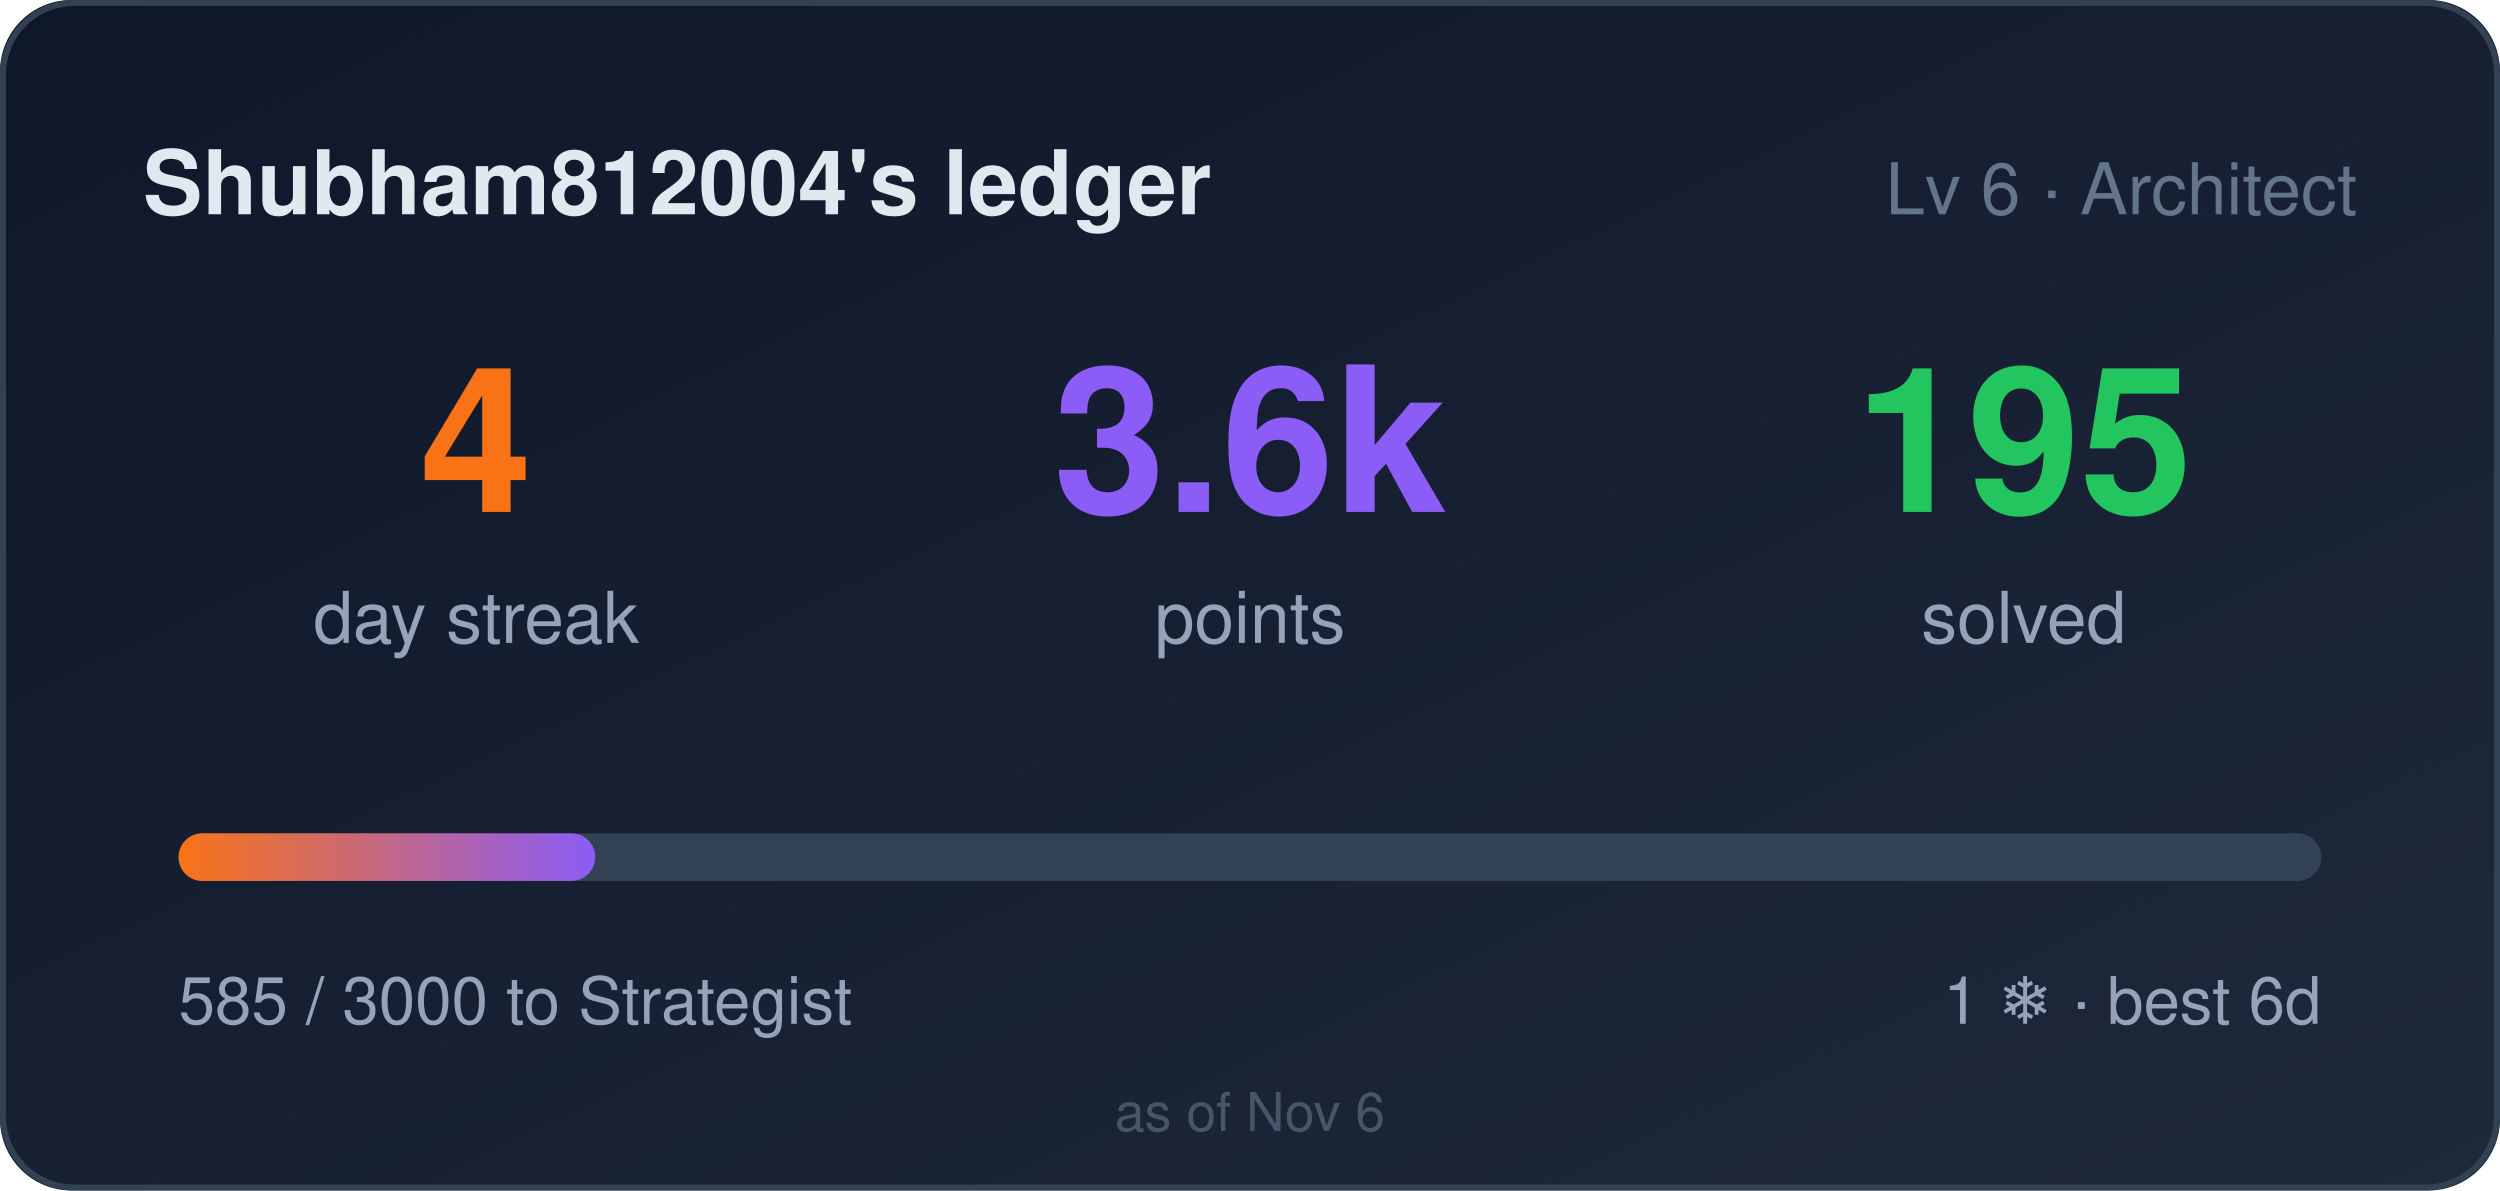
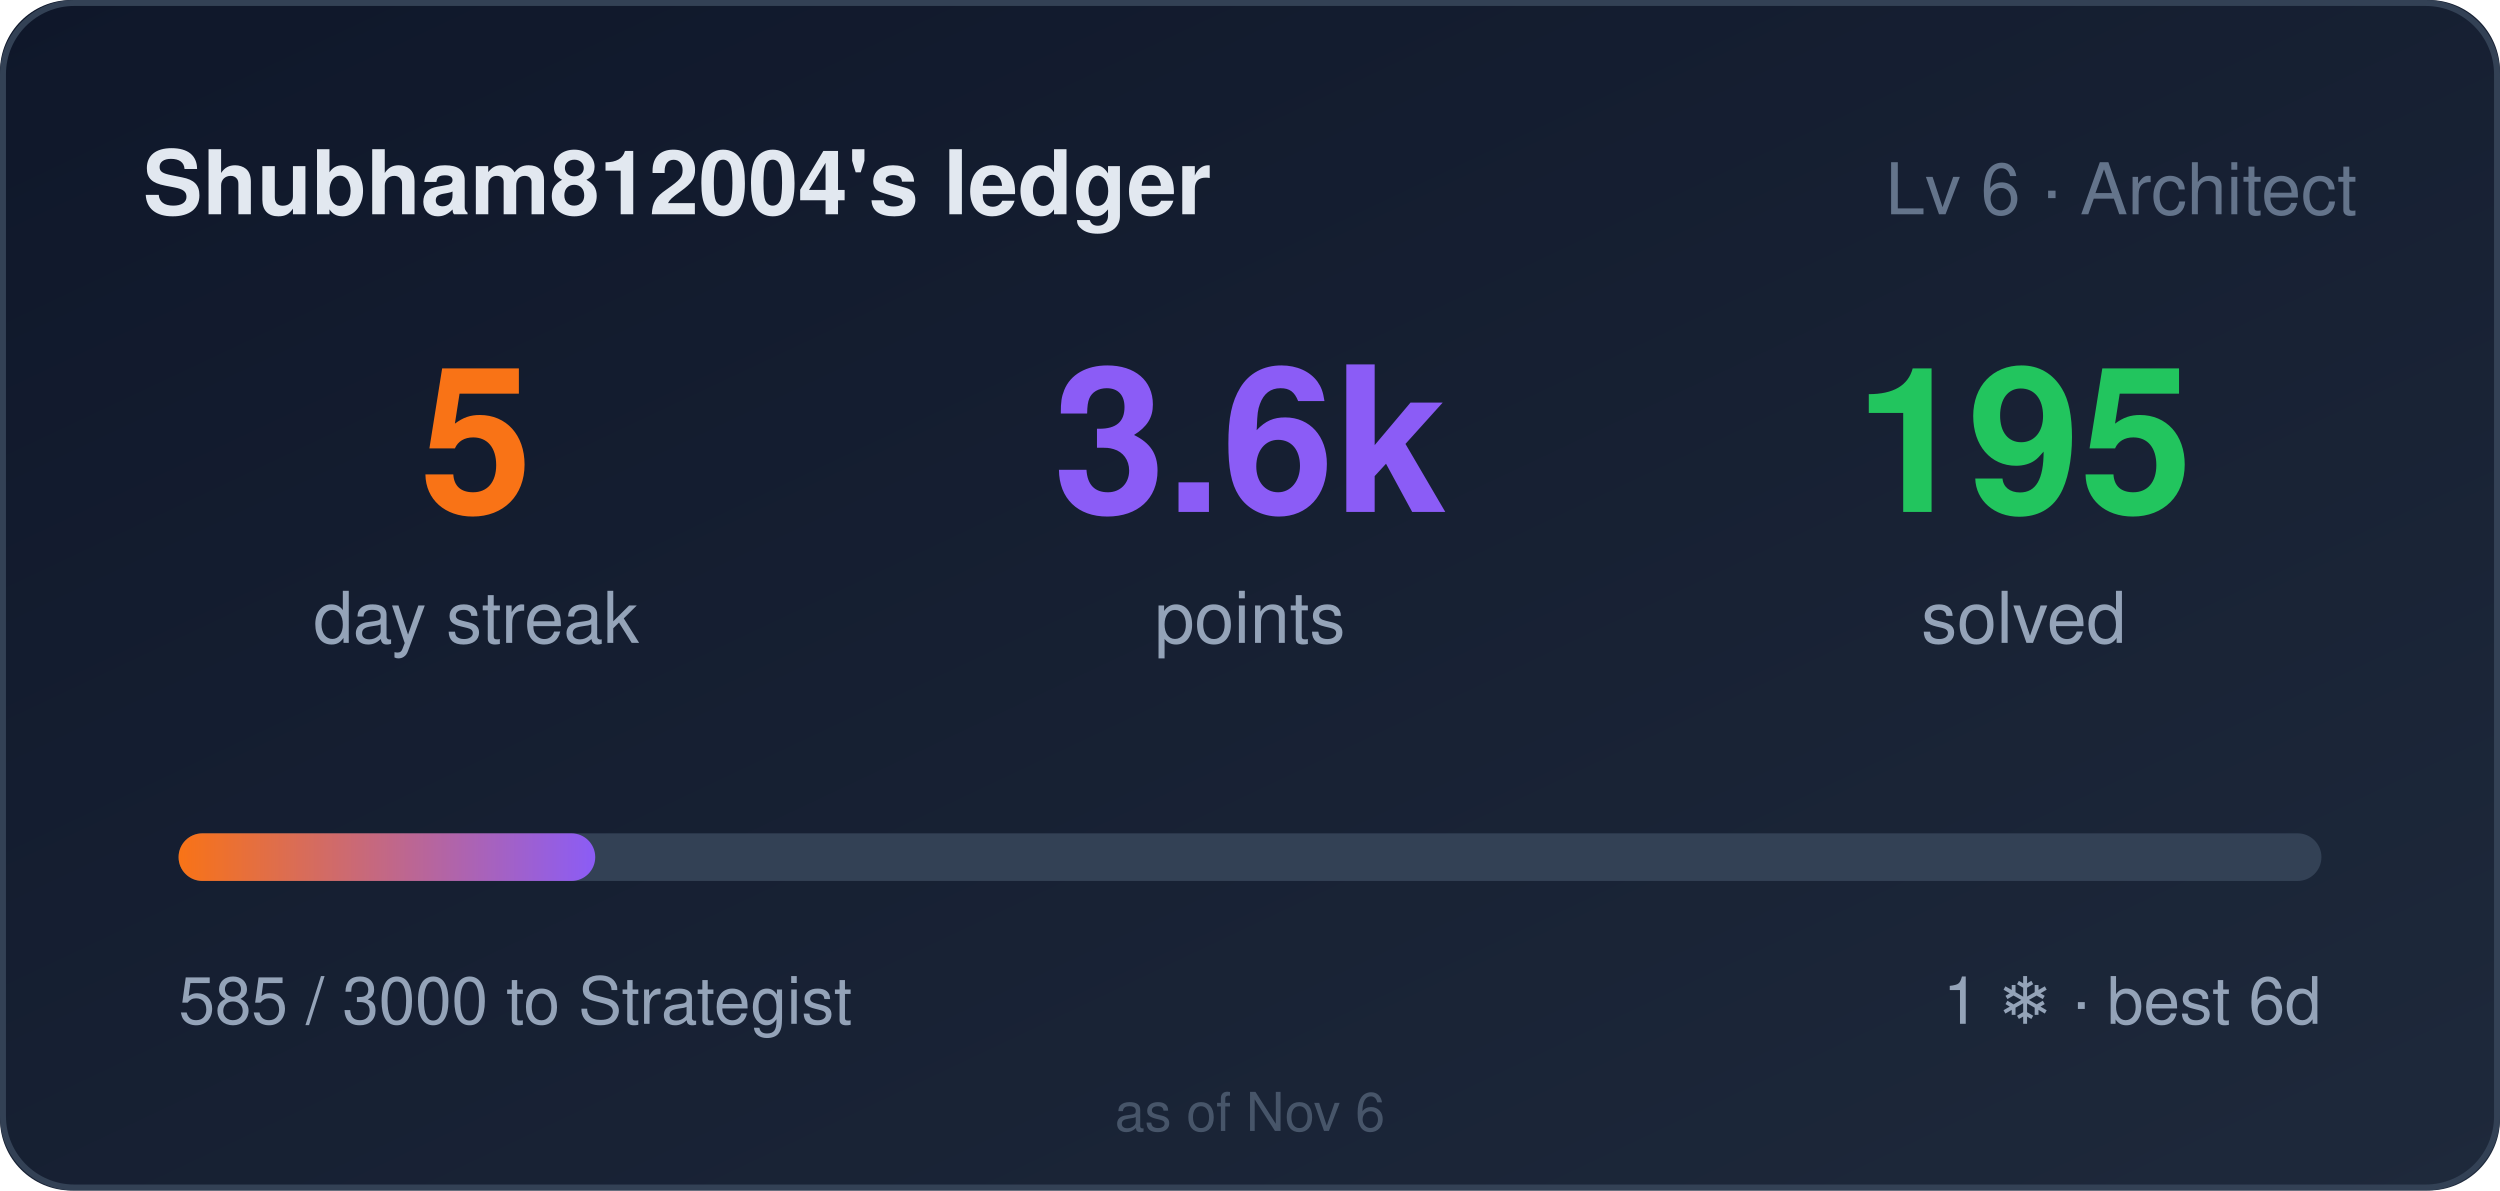
- <svg xmlns="http://www.w3.org/2000/svg" width="420" height="200" role="img" aria-label="Shubham812004's ledger: 4 day streak, 3585 points">
+ <svg xmlns="http://www.w3.org/2000/svg" width="420" height="200" role="img" aria-label="Shubham812004's ledger: 5 day streak, 3585 points">
  <style>
    .bar,.n{transform-box:fill-box}
    .bar{transform-origin:left center}
    @media (prefers-reduced-motion: no-preference){
      .bar{animation:cl-grow .9s cubic-bezier(.22,1,.36,1) both}
      .n{animation:cl-rise .5s ease-out both}
      .n2{animation-delay:.08s}
      .n3{animation-delay:.16s}
    }
    @keyframes cl-grow{from{transform:scaleX(0)}to{transform:scaleX(1)}}
    @keyframes cl-rise{from{opacity:0;transform:translateY(6px)}to{opacity:1;transform:none}}
  </style>
  <defs>
    <linearGradient id="bg" x1="0" y1="0" x2="1" y2="1">
      <stop offset="0" stop-color="#0f172a" />
      <stop offset="1" stop-color="#1e293b" />
    </linearGradient>
    <linearGradient id="bar" x1="0" y1="0" x2="1" y2="0">
      <stop offset="0" stop-color="#f97316" />
      <stop offset="1" stop-color="#8b5cf6" />
    </linearGradient>
  </defs>
  <rect width="420" height="200" rx="12" fill="url(#bg)" />
  <rect x="0.5" y="0.5" width="419" height="199" rx="12" fill="none" stroke="#334155" />
  <text x="24" y="36" fill="#e2e8f0" font-size="15" font-weight="600" font-family="Segoe UI,Helvetica,Arial,sans-serif">Shubham812004's ledger</text>
  <text x="396" y="36" fill="#64748b" font-size="12" text-anchor="end" font-family="Segoe UI,Helvetica,Arial,sans-serif">Lv 6 · Architect</text>
  <g font-family="Segoe UI,Helvetica,Arial,sans-serif">
-     <text class="n n1" x="80" y="86" fill="#f97316" font-size="34" font-weight="700" text-anchor="middle">4</text>
+     <text class="n n1" x="80" y="86" fill="#f97316" font-size="34" font-weight="700" text-anchor="middle">5</text>
    <text x="80" y="108" fill="#94a3b8" font-size="12" text-anchor="middle">day streak</text>
    <text class="n n2" x="210" y="86" fill="#8b5cf6" font-size="34" font-weight="700" text-anchor="middle">3.6k</text>
    <text x="210" y="108" fill="#94a3b8" font-size="12" text-anchor="middle">points</text>
    <text class="n n3" x="340" y="86" fill="#22c55e" font-size="34" font-weight="700" text-anchor="middle">195</text>
    <text x="340" y="108" fill="#94a3b8" font-size="12" text-anchor="middle">solved</text>
  </g>
  <rect x="30" y="140" width="360" height="8" rx="4" fill="#334155" />
  <rect class="bar" x="30" y="140" width="70" height="8" rx="4" fill="url(#bar)" />
  <text x="30" y="172" fill="#94a3b8" font-size="11" font-family="Segoe UI,Helvetica,Arial,sans-serif">585 / 3000 to Strategist</text>
  <text x="390" y="172" fill="#94a3b8" font-size="11" text-anchor="end" font-family="Segoe UI,Helvetica,Arial,sans-serif">1 ❄ · best 6d</text>
  <text x="210" y="190" fill="#475569" font-size="9" text-anchor="middle" font-family="Segoe UI,Helvetica,Arial,sans-serif">as of Nov 6</text>
</svg>
